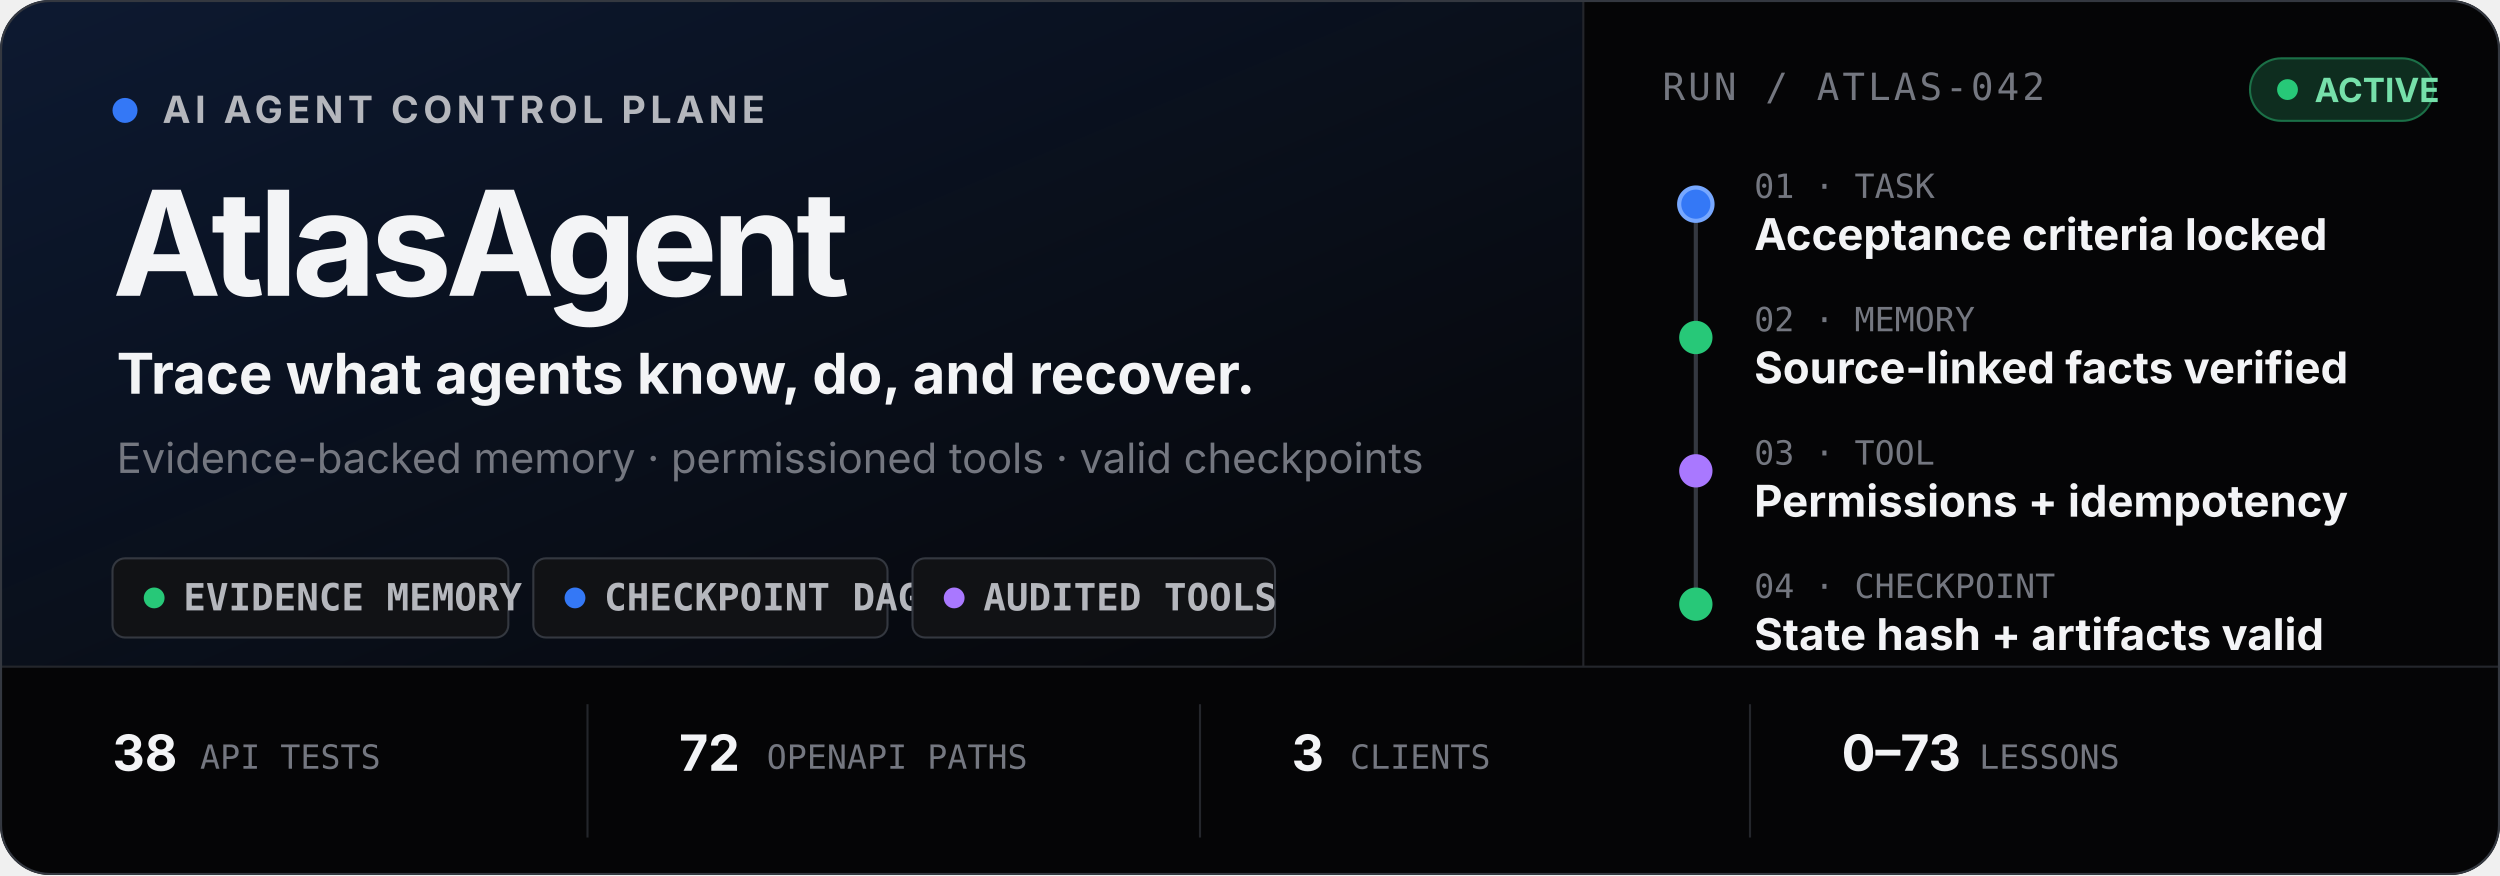
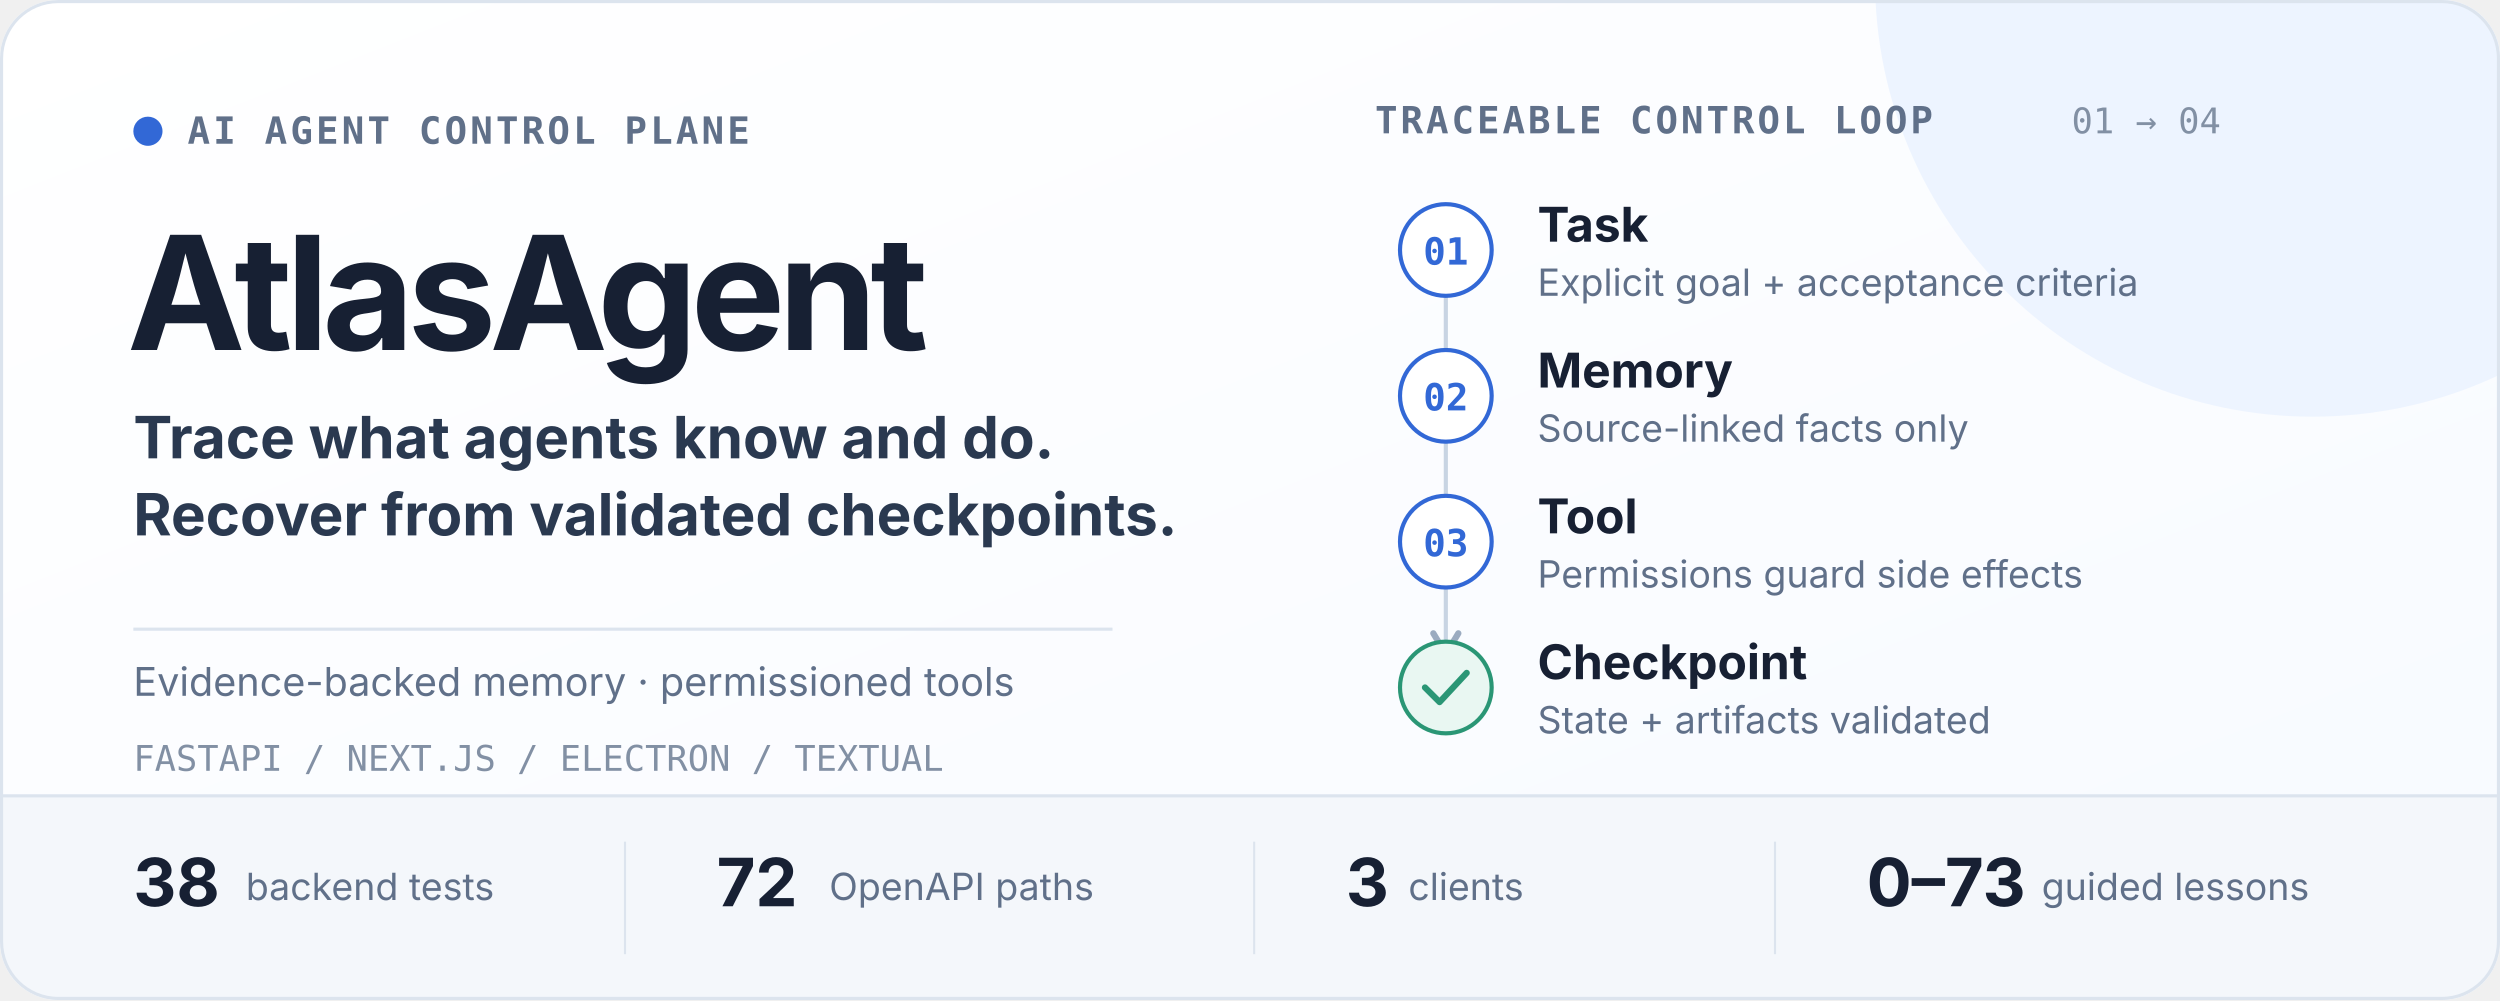
- <svg xmlns="http://www.w3.org/2000/svg" width="1200" height="420" viewBox="0 0 1200 420" role="img" aria-labelledby="title desc">
+ <svg xmlns="http://www.w3.org/2000/svg" width="1200" height="480" viewBox="0 0 1200 480" role="img" aria-labelledby="title desc">
  <defs>
-     <linearGradient id="blue-wash" x1="0" y1="0" x2="1" y2="1">
-       <stop offset="0" stop-color="#3478f6" stop-opacity="0.18" />
-       <stop offset="1" stop-color="#3478f6" stop-opacity="0" />
+     <linearGradient id="paper" x1="0" y1="0" x2="1" y2="1">
+       <stop offset="0" stop-color="#ffffff" />
+       <stop offset="1" stop-color="#f7faff" />
    </linearGradient>
-     <clipPath id="frame-clip">
-       <rect width="1200" height="420" rx="24" />
+     <marker id="arrow" markerWidth="8" markerHeight="8" refX="6" refY="4" orient="auto" markerUnits="strokeWidth">
+       <path d="M1 1L6 4L1 7" fill="none" stroke="#9babc0" stroke-width="1.5" stroke-linecap="round" stroke-linejoin="round" />
+     </marker>
+     <clipPath id="frame">
+       <rect width="1200" height="480" rx="28" />
    </clipPath>
  </defs>
-   <g clip-path="url(#frame-clip)">
-     <rect width="1200" height="420" fill="#050506" />
-     <rect x="0" y="0" width="760" height="320" fill="url(#blue-wash)" />
-     <path d="M0 320H1200M760 0V320" fill="none" stroke="#24262b" />
-     <g font-family="-apple-system, BlinkMacSystemFont, 'Segoe UI', sans-serif">
-       <g transform="translate(54 46)">
-         <circle cx="6" cy="7" r="6" fill="#3478f6" />
-         <text x="24" y="13" fill="#b5b7bd" font-size="18" font-weight="650" letter-spacing="2.2">AI AGENT CONTROL PLANE</text>
-         <text x="0" y="96" fill="#f3f4f6" font-size="70" font-weight="720" letter-spacing="-3">AtlasAgent</text>
-         <text x="2" y="143" fill="#f3f4f6" font-size="27" font-weight="650">Trace what agents know, do, and recover.</text>
-         <text x="2" y="181" fill="#747780" font-size="20">Evidence-backed memory · permissioned tools · valid checkpoints</text>
-         <g transform="translate(0 222)" font-family="ui-monospace, SFMono-Regular, Menlo, Consolas, monospace" font-size="18" font-weight="650">
-           <rect width="190" height="38" rx="6" fill="#111215" stroke="#343840" />
-           <circle cx="20" cy="19" r="5" fill="#27c878" />
-           <text x="34" y="25" fill="#b5b7bd">EVIDENCE MEMORY</text>
-           <rect x="202" width="170" height="38" rx="6" fill="#111215" stroke="#343840" />
-           <circle cx="222" cy="19" r="5" fill="#3478f6" />
-           <text x="236" y="25" fill="#b5b7bd">CHECKPOINT DAG</text>
-           <rect x="384" width="174" height="38" rx="6" fill="#111215" stroke="#343840" />
-           <circle cx="404" cy="19" r="5" fill="#a978ff" />
-           <text x="418" y="25" fill="#b5b7bd">AUDITED TOOLS</text>
-         </g>
+   <g clip-path="url(#frame)">
+     <rect width="1200" height="480" fill="url(#paper)" />
+     <circle cx="1110" cy="-10" r="210" fill="#edf4ff" />
+     <g id="identity" transform="translate(64 56)" font-family="-apple-system, BlinkMacSystemFont, 'Segoe UI', sans-serif">
+       <g transform="translate(0 0)">
+         <circle cx="7" cy="7" r="7" fill="#3268d6" />
+         <text x="26" y="13" fill="#607089" font-family="ui-monospace, SFMono-Regular, Menlo, Consolas, monospace" font-size="18" font-weight="650" letter-spacing="1.5">AI AGENT CONTROL PLANE</text>
      </g>
-       <g transform="translate(798 28)">
-         <text x="0" y="20" fill="#747780" font-family="ui-monospace, SFMono-Regular, Menlo, Consolas, monospace" font-size="18" letter-spacing="1.5">RUN / ATLAS-042</text>
-         <rect x="282" y="0" width="88" height="30" rx="15" fill="#0e2d1f" stroke="#1b7047" />
-         <circle cx="300" cy="15" r="5" fill="#27c878" />
-         <text x="313" y="21" fill="#76e0aa" font-size="16" font-weight="700">ACTIVE</text>
-         <path d="M16 70V256" fill="none" stroke="#343840" stroke-width="2" />
-         <g transform="translate(0 58)">
-           <circle cx="16" cy="12" r="8" fill="#3478f6" stroke="#77a8ff" stroke-width="2" />
-           <text x="44" y="9" fill="#747780" font-size="16" font-family="ui-monospace, SFMono-Regular, Menlo, Consolas, monospace">01 · TASK</text>
-           <text x="44" y="34" fill="#f3f4f6" font-size="21" font-weight="650">Acceptance criteria locked</text>
-         </g>
-         <g transform="translate(0 122)">
-           <circle cx="16" cy="12" r="8" fill="#27c878" />
-           <text x="44" y="9" fill="#747780" font-size="16" font-family="ui-monospace, SFMono-Regular, Menlo, Consolas, monospace">02 · MEMORY</text>
-           <text x="44" y="34" fill="#f3f4f6" font-size="21" font-weight="650">Source-linked facts verified</text>
-         </g>
-         <g transform="translate(0 186)">
-           <circle cx="16" cy="12" r="8" fill="#a978ff" />
-           <text x="44" y="9" fill="#747780" font-size="16" font-family="ui-monospace, SFMono-Regular, Menlo, Consolas, monospace">03 · TOOL</text>
-           <text x="44" y="34" fill="#f3f4f6" font-size="21" font-weight="650">Permissions + idempotency</text>
-         </g>
-         <g transform="translate(0 250)">
-           <circle cx="16" cy="12" r="8" fill="#27c878" />
-           <text x="44" y="9" fill="#747780" font-size="16" font-family="ui-monospace, SFMono-Regular, Menlo, Consolas, monospace">04 · CHECKPOINT</text>
-           <text x="44" y="34" fill="#f3f4f6" font-size="21" font-weight="650">State hash + artifacts valid</text>
-         </g>
+       <text x="-3" y="112" fill="#172033" font-size="76" font-weight="740" letter-spacing="-3.2">AtlasAgent</text>
+       <text x="0" y="164" fill="#2a3950" font-size="28" font-weight="650">Trace what agents know and do.</text>
+       <text x="0" y="201" fill="#2a3950" font-size="28" font-weight="650">Recover from validated checkpoints.</text>
+       <path d="M0 246H470" stroke="#dce4ee" stroke-width="1.5" />
+       <text x="0" y="278" fill="#607089" font-size="19">Evidence-backed memory · permissioned tools</text>
+       <text x="0" y="314" fill="#8290a4" font-family="ui-monospace, SFMono-Regular, Menlo, Consolas, monospace" font-size="17">FASTAPI  /  NEXT.JS  /  ELECTRON  /  TEXTUAL</text>
+     </g>
+     <g id="control-loop" transform="translate(660 46)" font-family="-apple-system, BlinkMacSystemFont, 'Segoe UI', sans-serif">
+       <text x="0" y="18" fill="#607089" font-family="ui-monospace, SFMono-Regular, Menlo, Consolas, monospace" font-size="18" font-weight="650" letter-spacing="1.4">TRACEABLE CONTROL LOOP</text>
+       <text x="406" y="18" text-anchor="end" fill="#8290a4" font-family="ui-monospace, SFMono-Regular, Menlo, Consolas, monospace" font-size="17">01 → 04</text>
+       <path d="M34 66V268" fill="none" stroke="#c8d4e3" stroke-width="2" marker-end="url(#arrow)" />
+       <g transform="translate(0 52)">
+         <circle cx="34" cy="22" r="22" fill="#ffffff" stroke="#3268d6" stroke-width="2" />
+         <text x="34" y="29" text-anchor="middle" fill="#3268d6" font-family="ui-monospace, SFMono-Regular, Menlo, Consolas, monospace" font-size="18" font-weight="700">01</text>
+         <text x="78" y="18" fill="#172033" font-size="23" font-weight="700">Task</text>
+         <text x="78" y="44" fill="#607089" font-size="18">Explicit goal + acceptance criteria</text>
      </g>
-       <g transform="translate(0 320)">
-         <g transform="translate(54 34)">
-           <text x="0" y="16" fill="#f3f4f6" font-size="24" font-weight="720">38</text>
-           <text x="42" y="15" fill="#747780" font-size="16" font-family="ui-monospace, SFMono-Regular, Menlo, Consolas, monospace">API TESTS</text>
-         </g>
-         <path d="M282 18V82" stroke="#24262b" />
-         <g transform="translate(326 34)">
-           <text x="0" y="16" fill="#f3f4f6" font-size="24" font-weight="720">72</text>
-           <text x="42" y="15" fill="#747780" font-size="16" font-family="ui-monospace, SFMono-Regular, Menlo, Consolas, monospace">OPENAPI PATHS</text>
-         </g>
-         <path d="M576 18V82" stroke="#24262b" />
-         <g transform="translate(620 34)">
-           <text x="0" y="16" fill="#f3f4f6" font-size="24" font-weight="720">3</text>
-           <text x="28" y="15" fill="#747780" font-size="16" font-family="ui-monospace, SFMono-Regular, Menlo, Consolas, monospace">CLIENTS</text>
-         </g>
-         <path d="M840 18V82" stroke="#24262b" />
-         <g transform="translate(884 34)">
-           <text x="0" y="16" fill="#f3f4f6" font-size="24" font-weight="720">0–73</text>
-           <text x="66" y="15" fill="#747780" font-size="16" font-family="ui-monospace, SFMono-Regular, Menlo, Consolas, monospace">LESSONS</text>
-         </g>
+       <g transform="translate(0 122)">
+         <circle cx="34" cy="22" r="22" fill="#ffffff" stroke="#3268d6" stroke-width="2" />
+         <text x="34" y="29" text-anchor="middle" fill="#3268d6" font-family="ui-monospace, SFMono-Regular, Menlo, Consolas, monospace" font-size="18" font-weight="700">02</text>
+         <text x="78" y="18" fill="#172033" font-size="23" font-weight="700">Memory</text>
+         <text x="78" y="44" fill="#607089" font-size="18">Source-linked facts only</text>
+       </g>
+       <g transform="translate(0 192)">
+         <circle cx="34" cy="22" r="22" fill="#ffffff" stroke="#3268d6" stroke-width="2" />
+         <text x="34" y="29" text-anchor="middle" fill="#3268d6" font-family="ui-monospace, SFMono-Regular, Menlo, Consolas, monospace" font-size="18" font-weight="700">03</text>
+         <text x="78" y="18" fill="#172033" font-size="23" font-weight="700">Tool</text>
+         <text x="78" y="44" fill="#607089" font-size="18">Permissions guard side effects</text>
+       </g>
+       <g transform="translate(0 262)">
+         <circle cx="34" cy="22" r="22" fill="#e9f7f2" stroke="#2a9675" stroke-width="2" />
+         <path d="M24 22L31 29L44 15" fill="none" stroke="#2a9675" stroke-width="3" stroke-linecap="round" stroke-linejoin="round" />
+         <text x="78" y="18" fill="#172033" font-size="23" font-weight="700">Checkpoint</text>
+         <text x="78" y="44" fill="#607089" font-size="18">State + artifacts validated</text>
+       </g>
+     </g>
+     <g id="proof" transform="translate(0 382)" font-family="-apple-system, BlinkMacSystemFont, 'Segoe UI', sans-serif">
+       <rect width="1200" height="98" fill="#f4f7fb" />
+       <path d="M0 0H1200" stroke="#dce4ee" stroke-width="1.5" />
+       <g transform="translate(64 25)">
+         <text x="0" y="28" fill="#172033" font-size="32" font-weight="740">38</text>
+         <text x="54" y="25" fill="#607089" font-size="18">backend tests</text>
+       </g>
+       <path d="M300 22V76" stroke="#dce4ee" />
+       <g transform="translate(344 25)">
+         <text x="0" y="28" fill="#172033" font-size="32" font-weight="740">72</text>
+         <text x="54" y="25" fill="#607089" font-size="18">OpenAPI paths</text>
+       </g>
+       <path d="M602 22V76" stroke="#dce4ee" />
+       <g transform="translate(646 25)">
+         <text x="0" y="28" fill="#172033" font-size="32" font-weight="740">3</text>
+         <text x="30" y="25" fill="#607089" font-size="18">clients</text>
+       </g>
+       <path d="M852 22V76" stroke="#dce4ee" />
+       <g transform="translate(896 25)">
+         <text x="0" y="28" fill="#172033" font-size="32" font-weight="740">0–73</text>
+         <text x="84" y="25" fill="#607089" font-size="18">guided lessons</text>
      </g>
    </g>
  </g>
-   <rect x="0.5" y="0.5" width="1199" height="419" rx="23.5" fill="none" stroke="#343840" />
+   <rect x="0.75" y="0.75" width="1198.5" height="478.5" rx="27.25" fill="none" stroke="#dce4ee" stroke-width="1.5" />
</svg>
